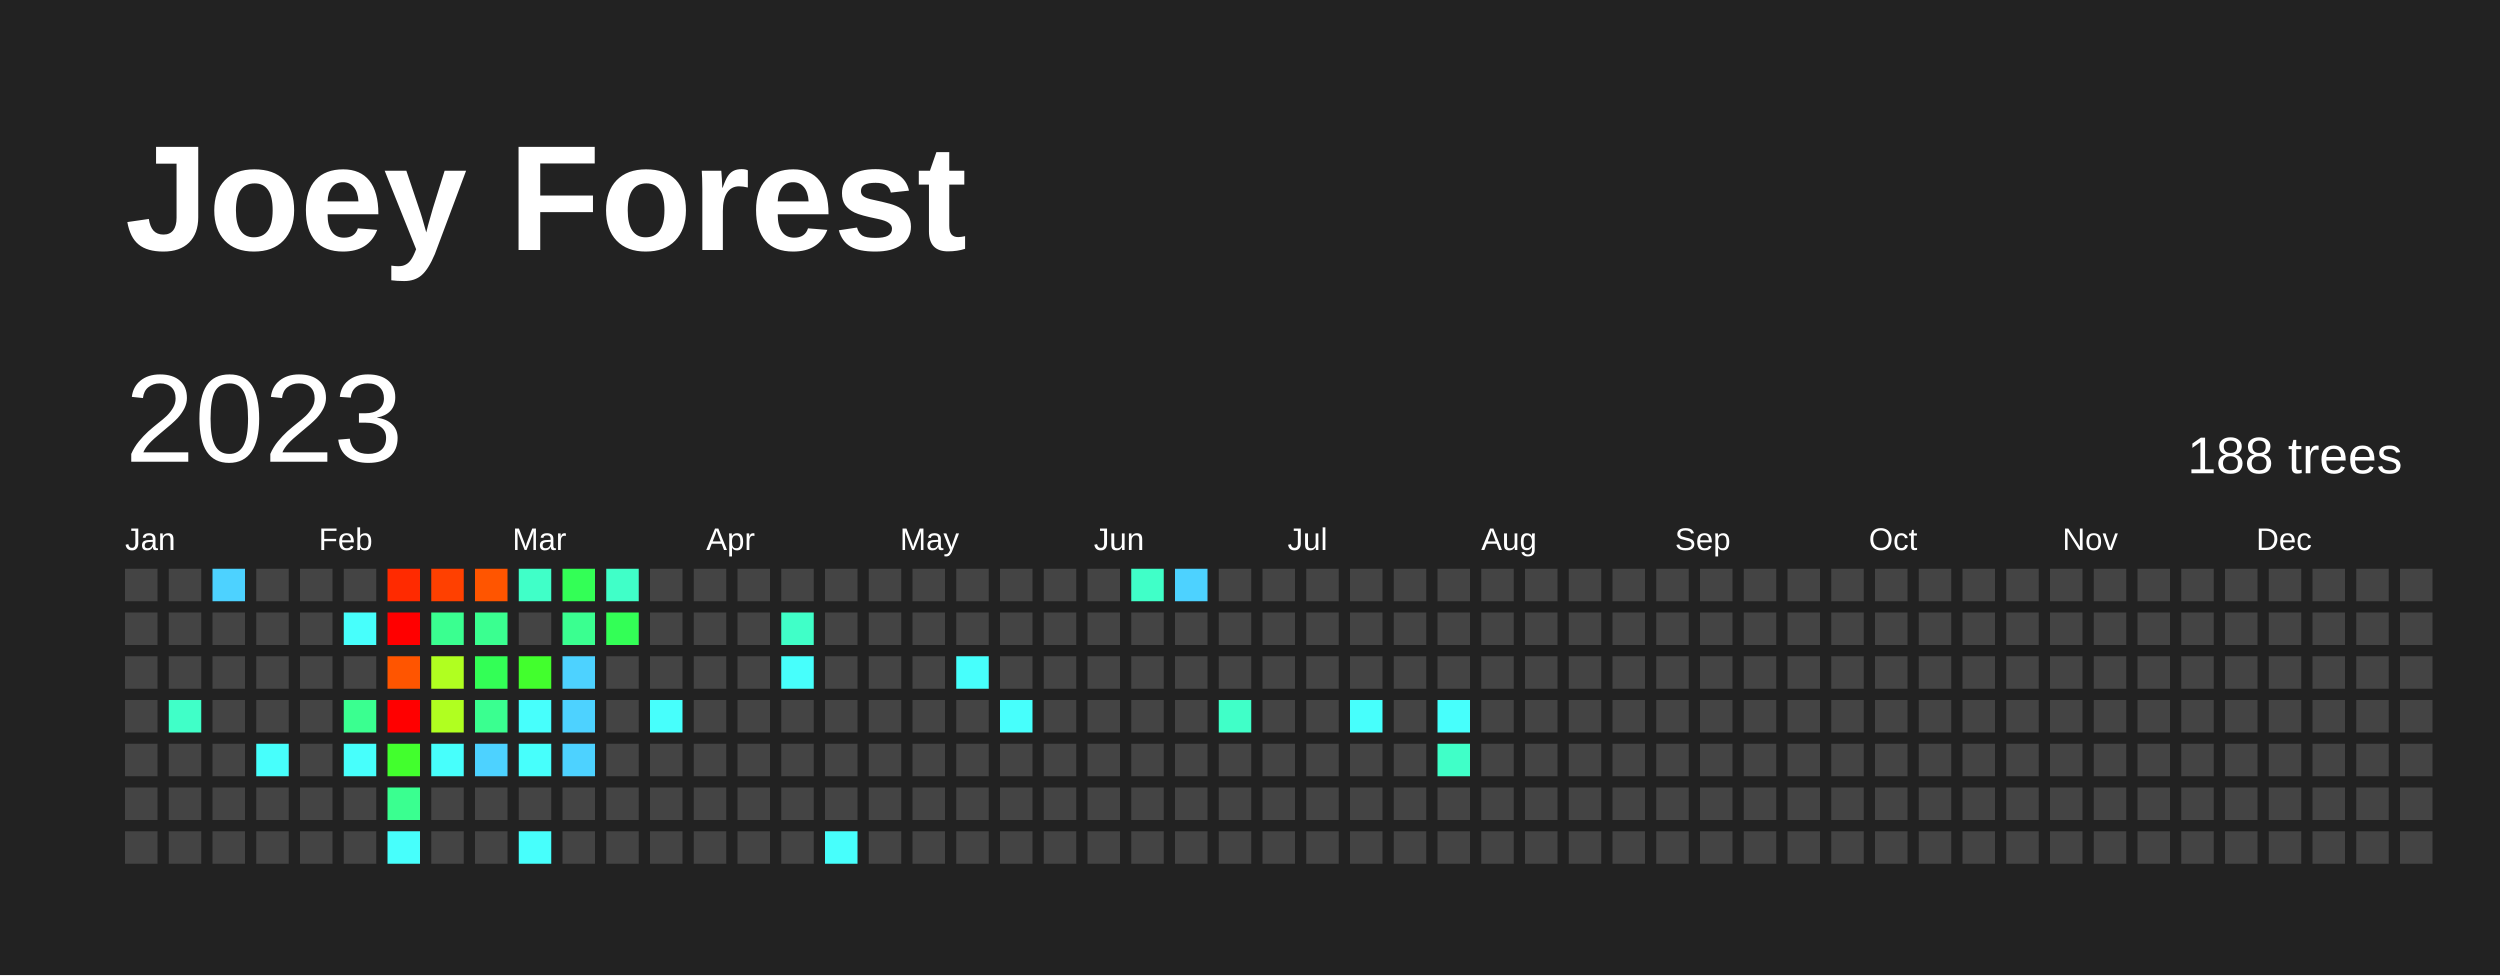
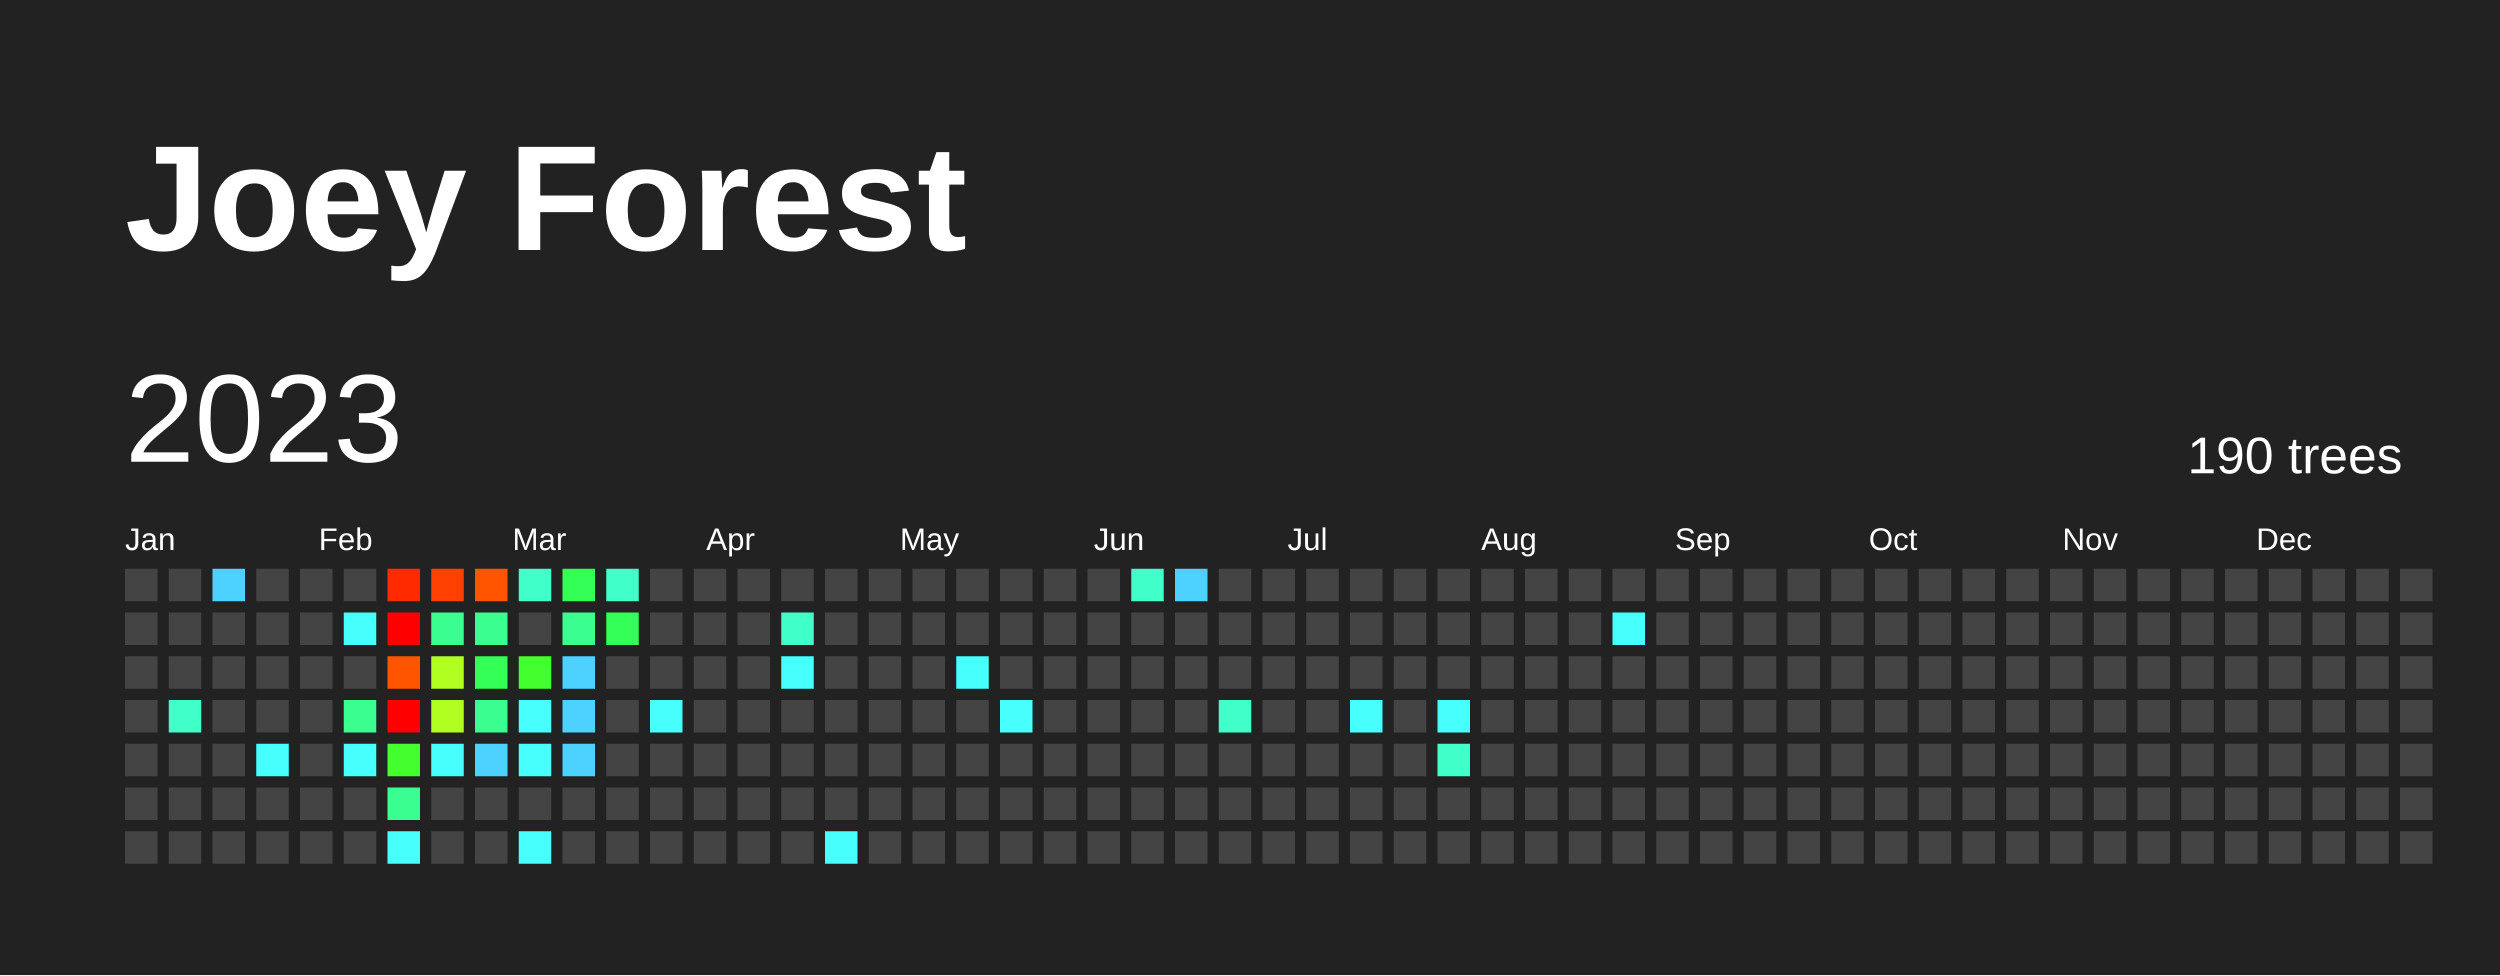
<svg xmlns="http://www.w3.org/2000/svg" baseProfile="full" height="78mm" version="1.1" viewBox="0,0,200,78" width="200mm">
  <defs />
  <rect fill="#222222" height="78" width="200" x="0" y="0" />
  <text fill="#FFFFFF" style="font-size:12px; font-family:Arial; font-weight:bold;" x="10" y="20">Joey Forest</text>
  <text dominant-baseline="hanging" fill="#FFFFFF" style="font-size:10.0px; font-family:Arial;" x="10" y="30">2023</text>
-   <text dominant-baseline="hanging" fill="#FFFFFF" style="font-size:4.125px; font-family:Arial;" x="175" y="35">188 trees</text>
+   <text dominant-baseline="hanging" fill="#FFFFFF" style="font-size:4.125px; font-family:Arial;" x="175" y="35">190 trees</text>
  <text fill="#FFFFFF" style="font-size:2.5px; font-family:Arial" x="10.0" y="44">Jan</text>
  <text fill="#FFFFFF" style="font-size:2.5px; font-family:Arial" x="25.5" y="44">Feb</text>
  <text fill="#FFFFFF" style="font-size:2.5px; font-family:Arial" x="41.0" y="44">Mar</text>
  <text fill="#FFFFFF" style="font-size:2.5px; font-family:Arial" x="56.5" y="44">Apr</text>
  <text fill="#FFFFFF" style="font-size:2.5px; font-family:Arial" x="72.0" y="44">May</text>
  <text fill="#FFFFFF" style="font-size:2.5px; font-family:Arial" x="87.5" y="44">Jun</text>
  <text fill="#FFFFFF" style="font-size:2.5px; font-family:Arial" x="103.0" y="44">Jul</text>
  <text fill="#FFFFFF" style="font-size:2.5px; font-family:Arial" x="118.5" y="44">Aug</text>
  <text fill="#FFFFFF" style="font-size:2.5px; font-family:Arial" x="134.0" y="44">Sep</text>
  <text fill="#FFFFFF" style="font-size:2.5px; font-family:Arial" x="149.5" y="44">Oct</text>
  <text fill="#FFFFFF" style="font-size:2.5px; font-family:Arial" x="165.0" y="44">Nov</text>
  <text fill="#FFFFFF" style="font-size:2.5px; font-family:Arial" x="180.5" y="44">Dec</text>
  <rect fill="#444444" height="2.6" width="2.6" x="10.0" y="45.5" />
  <rect fill="#444444" height="2.6" width="2.6" x="10.0" y="49.0" />
  <rect fill="#444444" height="2.6" width="2.6" x="10.0" y="52.5" />
  <rect fill="#444444" height="2.6" width="2.6" x="10.0" y="56.0" />
  <rect fill="#444444" height="2.6" width="2.6" x="10.0" y="59.5" />
  <rect fill="#444444" height="2.6" width="2.6" x="10.0" y="63.0" />
  <rect fill="#444444" height="2.6" width="2.6" x="10.0" y="66.5" />
  <rect fill="#444444" height="2.6" width="2.6" x="13.5" y="45.5" />
  <rect fill="#444444" height="2.6" width="2.6" x="13.5" y="49.0" />
  <rect fill="#444444" height="2.6" width="2.6" x="13.5" y="52.5" />
  <rect fill="#40ffc8" height="2.6" width="2.6" x="13.5" y="56.0" />
  <rect fill="#444444" height="2.6" width="2.6" x="13.5" y="59.5" />
  <rect fill="#444444" height="2.6" width="2.6" x="13.5" y="63.0" />
  <rect fill="#444444" height="2.6" width="2.6" x="13.5" y="66.5" />
  <rect fill="#4dd2ff" height="2.6" width="2.6" x="17.0" y="45.5" />
  <rect fill="#444444" height="2.6" width="2.6" x="17.0" y="49.0" />
  <rect fill="#444444" height="2.6" width="2.6" x="17.0" y="52.5" />
  <rect fill="#444444" height="2.6" width="2.6" x="17.0" y="56.0" />
  <rect fill="#444444" height="2.6" width="2.6" x="17.0" y="59.5" />
  <rect fill="#444444" height="2.6" width="2.6" x="17.0" y="63.0" />
  <rect fill="#444444" height="2.6" width="2.6" x="17.0" y="66.5" />
  <rect fill="#444444" height="2.6" width="2.6" x="20.5" y="45.5" />
  <rect fill="#444444" height="2.6" width="2.6" x="20.5" y="49.0" />
  <rect fill="#444444" height="2.6" width="2.6" x="20.5" y="52.5" />
  <rect fill="#444444" height="2.6" width="2.6" x="20.5" y="56.0" />
  <rect fill="#47fffc" height="2.6" width="2.6" x="20.5" y="59.5" />
  <rect fill="#444444" height="2.6" width="2.6" x="20.5" y="63.0" />
  <rect fill="#444444" height="2.6" width="2.6" x="20.5" y="66.5" />
  <rect fill="#444444" height="2.6" width="2.6" x="24.0" y="45.5" />
  <rect fill="#444444" height="2.6" width="2.6" x="24.0" y="49.0" />
  <rect fill="#444444" height="2.6" width="2.6" x="24.0" y="52.5" />
  <rect fill="#444444" height="2.6" width="2.6" x="24.0" y="56.0" />
  <rect fill="#444444" height="2.6" width="2.6" x="24.0" y="59.5" />
  <rect fill="#444444" height="2.6" width="2.6" x="24.0" y="63.0" />
  <rect fill="#444444" height="2.6" width="2.6" x="24.0" y="66.5" />
  <rect fill="#444444" height="2.6" width="2.6" x="27.5" y="45.5" />
  <rect fill="#47fffc" height="2.6" width="2.6" x="27.5" y="49.0" />
  <rect fill="#444444" height="2.6" width="2.6" x="27.5" y="52.5" />
  <rect fill="#3aff90" height="2.6" width="2.6" x="27.5" y="56.0" />
  <rect fill="#47fffc" height="2.6" width="2.6" x="27.5" y="59.5" />
  <rect fill="#444444" height="2.6" width="2.6" x="27.5" y="63.0" />
  <rect fill="#444444" height="2.6" width="2.6" x="27.5" y="66.5" />
  <rect fill="#ff2a00" height="2.6" width="2.6" x="31.0" y="45.5" />
  <rect fill="red" height="2.6" width="2.6" x="31.0" y="49.0" />
  <rect fill="#ff5500" height="2.6" width="2.6" x="31.0" y="52.5" />
  <rect fill="red" height="2.6" width="2.6" x="31.0" y="56.0" />
  <rect fill="#42ff2d" height="2.6" width="2.6" x="31.0" y="59.5" />
  <rect fill="#3aff90" height="2.6" width="2.6" x="31.0" y="63.0" />
  <rect fill="#47fffc" height="2.6" width="2.6" x="31.0" y="66.5" />
  <rect fill="#ff4000" height="2.6" width="2.6" x="34.5" y="45.5" />
  <rect fill="#3aff90" height="2.6" width="2.6" x="34.5" y="49.0" />
  <rect fill="#b0ff20" height="2.6" width="2.6" x="34.5" y="52.5" />
  <rect fill="#b0ff20" height="2.6" width="2.6" x="34.5" y="56.0" />
  <rect fill="#47fffc" height="2.6" width="2.6" x="34.5" y="59.5" />
  <rect fill="#444444" height="2.6" width="2.6" x="34.5" y="63.0" />
  <rect fill="#444444" height="2.6" width="2.6" x="34.5" y="66.5" />
  <rect fill="#ff5500" height="2.6" width="2.6" x="38.0" y="45.5" />
  <rect fill="#3aff90" height="2.6" width="2.6" x="38.0" y="49.0" />
  <rect fill="#33ff56" height="2.6" width="2.6" x="38.0" y="52.5" />
  <rect fill="#3aff90" height="2.6" width="2.6" x="38.0" y="56.0" />
  <rect fill="#4dd2ff" height="2.6" width="2.6" x="38.0" y="59.5" />
  <rect fill="#444444" height="2.6" width="2.6" x="38.0" y="63.0" />
  <rect fill="#444444" height="2.6" width="2.6" x="38.0" y="66.5" />
  <rect fill="#40ffc8" height="2.6" width="2.6" x="41.5" y="45.5" />
  <rect fill="#444444" height="2.6" width="2.6" x="41.5" y="49.0" />
  <rect fill="#42ff2d" height="2.6" width="2.6" x="41.5" y="52.5" />
  <rect fill="#47fffc" height="2.6" width="2.6" x="41.5" y="56.0" />
  <rect fill="#47fffc" height="2.6" width="2.6" x="41.5" y="59.5" />
  <rect fill="#444444" height="2.6" width="2.6" x="41.5" y="63.0" />
  <rect fill="#47fffc" height="2.6" width="2.6" x="41.5" y="66.5" />
  <rect fill="#33ff56" height="2.6" width="2.6" x="45.0" y="45.5" />
  <rect fill="#3aff90" height="2.6" width="2.6" x="45.0" y="49.0" />
  <rect fill="#4dd2ff" height="2.6" width="2.6" x="45.0" y="52.5" />
  <rect fill="#4dd2ff" height="2.6" width="2.6" x="45.0" y="56.0" />
  <rect fill="#4dd2ff" height="2.6" width="2.6" x="45.0" y="59.5" />
  <rect fill="#444444" height="2.6" width="2.6" x="45.0" y="63.0" />
  <rect fill="#444444" height="2.6" width="2.6" x="45.0" y="66.5" />
  <rect fill="#40ffc8" height="2.6" width="2.6" x="48.5" y="45.5" />
  <rect fill="#33ff56" height="2.6" width="2.6" x="48.5" y="49.0" />
  <rect fill="#444444" height="2.6" width="2.6" x="48.5" y="52.5" />
  <rect fill="#444444" height="2.6" width="2.6" x="48.5" y="56.0" />
  <rect fill="#444444" height="2.6" width="2.6" x="48.5" y="59.5" />
  <rect fill="#444444" height="2.6" width="2.6" x="48.5" y="63.0" />
  <rect fill="#444444" height="2.6" width="2.6" x="48.5" y="66.5" />
  <rect fill="#444444" height="2.6" width="2.6" x="52.0" y="45.5" />
  <rect fill="#444444" height="2.6" width="2.6" x="52.0" y="49.0" />
  <rect fill="#444444" height="2.6" width="2.6" x="52.0" y="52.5" />
  <rect fill="#47fffc" height="2.6" width="2.6" x="52.0" y="56.0" />
  <rect fill="#444444" height="2.6" width="2.6" x="52.0" y="59.5" />
  <rect fill="#444444" height="2.6" width="2.6" x="52.0" y="63.0" />
  <rect fill="#444444" height="2.6" width="2.6" x="52.0" y="66.5" />
  <rect fill="#444444" height="2.6" width="2.6" x="55.5" y="45.5" />
  <rect fill="#444444" height="2.6" width="2.6" x="55.5" y="49.0" />
  <rect fill="#444444" height="2.6" width="2.6" x="55.5" y="52.5" />
  <rect fill="#444444" height="2.6" width="2.6" x="55.5" y="56.0" />
  <rect fill="#444444" height="2.6" width="2.6" x="55.5" y="59.5" />
  <rect fill="#444444" height="2.6" width="2.6" x="55.5" y="63.0" />
  <rect fill="#444444" height="2.6" width="2.6" x="55.5" y="66.5" />
  <rect fill="#444444" height="2.6" width="2.6" x="59.0" y="45.5" />
  <rect fill="#444444" height="2.6" width="2.6" x="59.0" y="49.0" />
  <rect fill="#444444" height="2.6" width="2.6" x="59.0" y="52.5" />
  <rect fill="#444444" height="2.6" width="2.6" x="59.0" y="56.0" />
  <rect fill="#444444" height="2.6" width="2.6" x="59.0" y="59.5" />
  <rect fill="#444444" height="2.6" width="2.6" x="59.0" y="63.0" />
  <rect fill="#444444" height="2.6" width="2.6" x="59.0" y="66.5" />
  <rect fill="#444444" height="2.6" width="2.6" x="62.5" y="45.5" />
  <rect fill="#40ffc8" height="2.6" width="2.6" x="62.5" y="49.0" />
  <rect fill="#47fffc" height="2.6" width="2.6" x="62.5" y="52.5" />
  <rect fill="#444444" height="2.6" width="2.6" x="62.5" y="56.0" />
  <rect fill="#444444" height="2.6" width="2.6" x="62.5" y="59.5" />
  <rect fill="#444444" height="2.6" width="2.6" x="62.5" y="63.0" />
  <rect fill="#444444" height="2.6" width="2.6" x="62.5" y="66.5" />
  <rect fill="#444444" height="2.6" width="2.6" x="66.0" y="45.5" />
  <rect fill="#444444" height="2.6" width="2.6" x="66.0" y="49.0" />
  <rect fill="#444444" height="2.6" width="2.6" x="66.0" y="52.5" />
  <rect fill="#444444" height="2.6" width="2.6" x="66.0" y="56.0" />
  <rect fill="#444444" height="2.6" width="2.6" x="66.0" y="59.5" />
  <rect fill="#444444" height="2.6" width="2.6" x="66.0" y="63.0" />
  <rect fill="#47fffc" height="2.6" width="2.6" x="66.0" y="66.5" />
  <rect fill="#444444" height="2.6" width="2.6" x="69.5" y="45.5" />
  <rect fill="#444444" height="2.6" width="2.6" x="69.5" y="49.0" />
  <rect fill="#444444" height="2.6" width="2.6" x="69.5" y="52.5" />
  <rect fill="#444444" height="2.6" width="2.6" x="69.5" y="56.0" />
  <rect fill="#444444" height="2.6" width="2.6" x="69.5" y="59.5" />
  <rect fill="#444444" height="2.6" width="2.6" x="69.5" y="63.0" />
  <rect fill="#444444" height="2.6" width="2.6" x="69.5" y="66.5" />
  <rect fill="#444444" height="2.6" width="2.6" x="73.0" y="45.5" />
  <rect fill="#444444" height="2.6" width="2.6" x="73.0" y="49.0" />
  <rect fill="#444444" height="2.6" width="2.6" x="73.0" y="52.5" />
  <rect fill="#444444" height="2.6" width="2.6" x="73.0" y="56.0" />
  <rect fill="#444444" height="2.6" width="2.6" x="73.0" y="59.5" />
  <rect fill="#444444" height="2.6" width="2.6" x="73.0" y="63.0" />
  <rect fill="#444444" height="2.6" width="2.6" x="73.0" y="66.5" />
  <rect fill="#444444" height="2.6" width="2.6" x="76.5" y="45.5" />
  <rect fill="#444444" height="2.6" width="2.6" x="76.5" y="49.0" />
  <rect fill="#47fffc" height="2.6" width="2.6" x="76.5" y="52.5" />
  <rect fill="#444444" height="2.6" width="2.6" x="76.5" y="56.0" />
  <rect fill="#444444" height="2.6" width="2.6" x="76.5" y="59.5" />
  <rect fill="#444444" height="2.6" width="2.6" x="76.5" y="63.0" />
  <rect fill="#444444" height="2.6" width="2.6" x="76.5" y="66.5" />
  <rect fill="#444444" height="2.6" width="2.6" x="80.0" y="45.5" />
  <rect fill="#444444" height="2.6" width="2.6" x="80.0" y="49.0" />
  <rect fill="#444444" height="2.6" width="2.6" x="80.0" y="52.5" />
  <rect fill="#47fffc" height="2.6" width="2.6" x="80.0" y="56.0" />
  <rect fill="#444444" height="2.6" width="2.6" x="80.0" y="59.5" />
  <rect fill="#444444" height="2.6" width="2.6" x="80.0" y="63.0" />
  <rect fill="#444444" height="2.6" width="2.6" x="80.0" y="66.5" />
  <rect fill="#444444" height="2.6" width="2.6" x="83.5" y="45.5" />
  <rect fill="#444444" height="2.6" width="2.6" x="83.5" y="49.0" />
  <rect fill="#444444" height="2.6" width="2.6" x="83.5" y="52.5" />
  <rect fill="#444444" height="2.6" width="2.6" x="83.5" y="56.0" />
  <rect fill="#444444" height="2.6" width="2.6" x="83.5" y="59.5" />
  <rect fill="#444444" height="2.6" width="2.6" x="83.5" y="63.0" />
  <rect fill="#444444" height="2.6" width="2.6" x="83.5" y="66.5" />
  <rect fill="#444444" height="2.6" width="2.6" x="87.0" y="45.5" />
  <rect fill="#444444" height="2.6" width="2.6" x="87.0" y="49.0" />
  <rect fill="#444444" height="2.6" width="2.6" x="87.0" y="52.5" />
  <rect fill="#444444" height="2.6" width="2.6" x="87.0" y="56.0" />
  <rect fill="#444444" height="2.6" width="2.6" x="87.0" y="59.5" />
  <rect fill="#444444" height="2.6" width="2.6" x="87.0" y="63.0" />
  <rect fill="#444444" height="2.6" width="2.6" x="87.0" y="66.5" />
  <rect fill="#40ffc8" height="2.6" width="2.6" x="90.5" y="45.5" />
  <rect fill="#444444" height="2.6" width="2.6" x="90.5" y="49.0" />
  <rect fill="#444444" height="2.6" width="2.6" x="90.5" y="52.5" />
  <rect fill="#444444" height="2.6" width="2.6" x="90.5" y="56.0" />
  <rect fill="#444444" height="2.6" width="2.6" x="90.5" y="59.5" />
  <rect fill="#444444" height="2.6" width="2.6" x="90.5" y="63.0" />
  <rect fill="#444444" height="2.6" width="2.6" x="90.5" y="66.5" />
  <rect fill="#4dd2ff" height="2.6" width="2.6" x="94.0" y="45.5" />
  <rect fill="#444444" height="2.6" width="2.6" x="94.0" y="49.0" />
  <rect fill="#444444" height="2.6" width="2.6" x="94.0" y="52.5" />
  <rect fill="#444444" height="2.6" width="2.6" x="94.0" y="56.0" />
  <rect fill="#444444" height="2.6" width="2.6" x="94.0" y="59.5" />
  <rect fill="#444444" height="2.6" width="2.6" x="94.0" y="63.0" />
  <rect fill="#444444" height="2.6" width="2.6" x="94.0" y="66.5" />
  <rect fill="#444444" height="2.6" width="2.6" x="97.5" y="45.5" />
  <rect fill="#444444" height="2.6" width="2.6" x="97.5" y="49.0" />
  <rect fill="#444444" height="2.6" width="2.6" x="97.5" y="52.5" />
  <rect fill="#40ffc8" height="2.6" width="2.6" x="97.5" y="56.0" />
  <rect fill="#444444" height="2.6" width="2.6" x="97.5" y="59.5" />
  <rect fill="#444444" height="2.6" width="2.6" x="97.5" y="63.0" />
  <rect fill="#444444" height="2.6" width="2.6" x="97.5" y="66.5" />
  <rect fill="#444444" height="2.6" width="2.6" x="101.0" y="45.5" />
  <rect fill="#444444" height="2.6" width="2.6" x="101.0" y="49.0" />
  <rect fill="#444444" height="2.6" width="2.6" x="101.0" y="52.5" />
  <rect fill="#444444" height="2.6" width="2.6" x="101.0" y="56.0" />
  <rect fill="#444444" height="2.6" width="2.6" x="101.0" y="59.5" />
  <rect fill="#444444" height="2.6" width="2.6" x="101.0" y="63.0" />
  <rect fill="#444444" height="2.6" width="2.6" x="101.0" y="66.5" />
  <rect fill="#444444" height="2.6" width="2.6" x="104.5" y="45.5" />
  <rect fill="#444444" height="2.6" width="2.6" x="104.5" y="49.0" />
  <rect fill="#444444" height="2.6" width="2.6" x="104.5" y="52.5" />
  <rect fill="#444444" height="2.6" width="2.6" x="104.5" y="56.0" />
  <rect fill="#444444" height="2.6" width="2.6" x="104.5" y="59.5" />
  <rect fill="#444444" height="2.6" width="2.6" x="104.5" y="63.0" />
  <rect fill="#444444" height="2.6" width="2.6" x="104.5" y="66.5" />
  <rect fill="#444444" height="2.6" width="2.6" x="108.0" y="45.5" />
  <rect fill="#444444" height="2.6" width="2.6" x="108.0" y="49.0" />
  <rect fill="#444444" height="2.6" width="2.6" x="108.0" y="52.5" />
  <rect fill="#47fffc" height="2.6" width="2.6" x="108.0" y="56.0" />
  <rect fill="#444444" height="2.6" width="2.6" x="108.0" y="59.5" />
  <rect fill="#444444" height="2.6" width="2.6" x="108.0" y="63.0" />
  <rect fill="#444444" height="2.6" width="2.6" x="108.0" y="66.5" />
  <rect fill="#444444" height="2.6" width="2.6" x="111.5" y="45.5" />
  <rect fill="#444444" height="2.6" width="2.6" x="111.5" y="49.0" />
  <rect fill="#444444" height="2.6" width="2.6" x="111.5" y="52.5" />
  <rect fill="#444444" height="2.6" width="2.6" x="111.5" y="56.0" />
  <rect fill="#444444" height="2.6" width="2.6" x="111.5" y="59.5" />
  <rect fill="#444444" height="2.6" width="2.6" x="111.5" y="63.0" />
  <rect fill="#444444" height="2.6" width="2.6" x="111.5" y="66.5" />
  <rect fill="#444444" height="2.6" width="2.6" x="115.0" y="45.5" />
  <rect fill="#444444" height="2.6" width="2.6" x="115.0" y="49.0" />
  <rect fill="#444444" height="2.6" width="2.6" x="115.0" y="52.5" />
  <rect fill="#47fffc" height="2.6" width="2.6" x="115.0" y="56.0" />
  <rect fill="#40ffc8" height="2.6" width="2.6" x="115.0" y="59.5" />
  <rect fill="#444444" height="2.6" width="2.6" x="115.0" y="63.0" />
  <rect fill="#444444" height="2.6" width="2.6" x="115.0" y="66.5" />
  <rect fill="#444444" height="2.6" width="2.6" x="118.5" y="45.5" />
  <rect fill="#444444" height="2.6" width="2.6" x="118.5" y="49.0" />
  <rect fill="#444444" height="2.6" width="2.6" x="118.5" y="52.5" />
  <rect fill="#444444" height="2.6" width="2.6" x="118.5" y="56.0" />
  <rect fill="#444444" height="2.6" width="2.6" x="118.5" y="59.5" />
  <rect fill="#444444" height="2.6" width="2.6" x="118.5" y="63.0" />
  <rect fill="#444444" height="2.6" width="2.6" x="118.5" y="66.5" />
  <rect fill="#444444" height="2.6" width="2.6" x="122.0" y="45.5" />
  <rect fill="#444444" height="2.6" width="2.6" x="122.0" y="49.0" />
  <rect fill="#444444" height="2.6" width="2.6" x="122.0" y="52.5" />
  <rect fill="#444444" height="2.6" width="2.6" x="122.0" y="56.0" />
  <rect fill="#444444" height="2.6" width="2.6" x="122.0" y="59.5" />
  <rect fill="#444444" height="2.6" width="2.6" x="122.0" y="63.0" />
  <rect fill="#444444" height="2.6" width="2.6" x="122.0" y="66.5" />
  <rect fill="#444444" height="2.6" width="2.6" x="125.5" y="45.5" />
  <rect fill="#444444" height="2.6" width="2.6" x="125.5" y="49.0" />
  <rect fill="#444444" height="2.6" width="2.6" x="125.5" y="52.5" />
  <rect fill="#444444" height="2.6" width="2.6" x="125.5" y="56.0" />
  <rect fill="#444444" height="2.6" width="2.6" x="125.5" y="59.5" />
  <rect fill="#444444" height="2.6" width="2.6" x="125.5" y="63.0" />
  <rect fill="#444444" height="2.6" width="2.6" x="125.5" y="66.5" />
  <rect fill="#444444" height="2.6" width="2.6" x="129.0" y="45.5" />
-   <rect fill="#444444" height="2.6" width="2.6" x="129.0" y="49.0" />
+   <rect fill="#47fffc" height="2.6" width="2.6" x="129.0" y="49.0" />
  <rect fill="#444444" height="2.6" width="2.6" x="129.0" y="52.5" />
  <rect fill="#444444" height="2.6" width="2.6" x="129.0" y="56.0" />
  <rect fill="#444444" height="2.6" width="2.6" x="129.0" y="59.5" />
  <rect fill="#444444" height="2.6" width="2.6" x="129.0" y="63.0" />
  <rect fill="#444444" height="2.6" width="2.6" x="129.0" y="66.5" />
  <rect fill="#444444" height="2.6" width="2.6" x="132.5" y="45.5" />
  <rect fill="#444444" height="2.6" width="2.6" x="132.5" y="49.0" />
  <rect fill="#444444" height="2.6" width="2.6" x="132.5" y="52.5" />
  <rect fill="#444444" height="2.6" width="2.6" x="132.5" y="56.0" />
  <rect fill="#444444" height="2.6" width="2.6" x="132.5" y="59.5" />
  <rect fill="#444444" height="2.6" width="2.6" x="132.5" y="63.0" />
  <rect fill="#444444" height="2.6" width="2.6" x="132.5" y="66.5" />
  <rect fill="#444444" height="2.6" width="2.6" x="136.0" y="45.5" />
  <rect fill="#444444" height="2.6" width="2.6" x="136.0" y="49.0" />
  <rect fill="#444444" height="2.6" width="2.6" x="136.0" y="52.5" />
  <rect fill="#444444" height="2.6" width="2.6" x="136.0" y="56.0" />
  <rect fill="#444444" height="2.6" width="2.6" x="136.0" y="59.5" />
  <rect fill="#444444" height="2.6" width="2.6" x="136.0" y="63.0" />
  <rect fill="#444444" height="2.6" width="2.6" x="136.0" y="66.5" />
  <rect fill="#444444" height="2.6" width="2.6" x="139.5" y="45.5" />
  <rect fill="#444444" height="2.6" width="2.6" x="139.5" y="49.0" />
  <rect fill="#444444" height="2.6" width="2.6" x="139.5" y="52.5" />
  <rect fill="#444444" height="2.6" width="2.6" x="139.5" y="56.0" />
  <rect fill="#444444" height="2.6" width="2.6" x="139.5" y="59.5" />
  <rect fill="#444444" height="2.6" width="2.6" x="139.5" y="63.0" />
  <rect fill="#444444" height="2.6" width="2.6" x="139.5" y="66.5" />
  <rect fill="#444444" height="2.6" width="2.6" x="143.0" y="45.5" />
  <rect fill="#444444" height="2.6" width="2.6" x="143.0" y="49.0" />
  <rect fill="#444444" height="2.6" width="2.6" x="143.0" y="52.5" />
  <rect fill="#444444" height="2.6" width="2.6" x="143.0" y="56.0" />
  <rect fill="#444444" height="2.6" width="2.6" x="143.0" y="59.5" />
  <rect fill="#444444" height="2.6" width="2.6" x="143.0" y="63.0" />
  <rect fill="#444444" height="2.6" width="2.6" x="143.0" y="66.5" />
  <rect fill="#444444" height="2.6" width="2.6" x="146.5" y="45.5" />
  <rect fill="#444444" height="2.6" width="2.6" x="146.5" y="49.0" />
  <rect fill="#444444" height="2.6" width="2.6" x="146.5" y="52.5" />
  <rect fill="#444444" height="2.6" width="2.6" x="146.5" y="56.0" />
  <rect fill="#444444" height="2.6" width="2.6" x="146.5" y="59.5" />
  <rect fill="#444444" height="2.6" width="2.6" x="146.5" y="63.0" />
  <rect fill="#444444" height="2.6" width="2.6" x="146.5" y="66.5" />
  <rect fill="#444444" height="2.6" width="2.6" x="150.0" y="45.5" />
  <rect fill="#444444" height="2.6" width="2.6" x="150.0" y="49.0" />
  <rect fill="#444444" height="2.6" width="2.6" x="150.0" y="52.5" />
  <rect fill="#444444" height="2.6" width="2.6" x="150.0" y="56.0" />
  <rect fill="#444444" height="2.6" width="2.6" x="150.0" y="59.5" />
  <rect fill="#444444" height="2.6" width="2.6" x="150.0" y="63.0" />
  <rect fill="#444444" height="2.6" width="2.6" x="150.0" y="66.5" />
  <rect fill="#444444" height="2.6" width="2.6" x="153.5" y="45.5" />
  <rect fill="#444444" height="2.6" width="2.6" x="153.5" y="49.0" />
  <rect fill="#444444" height="2.6" width="2.6" x="153.5" y="52.5" />
  <rect fill="#444444" height="2.6" width="2.6" x="153.5" y="56.0" />
  <rect fill="#444444" height="2.6" width="2.6" x="153.5" y="59.5" />
  <rect fill="#444444" height="2.6" width="2.6" x="153.5" y="63.0" />
  <rect fill="#444444" height="2.6" width="2.6" x="153.5" y="66.5" />
  <rect fill="#444444" height="2.6" width="2.6" x="157.0" y="45.5" />
  <rect fill="#444444" height="2.6" width="2.6" x="157.0" y="49.0" />
  <rect fill="#444444" height="2.6" width="2.6" x="157.0" y="52.5" />
  <rect fill="#444444" height="2.6" width="2.6" x="157.0" y="56.0" />
  <rect fill="#444444" height="2.6" width="2.6" x="157.0" y="59.5" />
  <rect fill="#444444" height="2.6" width="2.6" x="157.0" y="63.0" />
  <rect fill="#444444" height="2.6" width="2.6" x="157.0" y="66.5" />
  <rect fill="#444444" height="2.6" width="2.6" x="160.5" y="45.5" />
  <rect fill="#444444" height="2.6" width="2.6" x="160.5" y="49.0" />
  <rect fill="#444444" height="2.6" width="2.6" x="160.5" y="52.5" />
  <rect fill="#444444" height="2.6" width="2.6" x="160.5" y="56.0" />
  <rect fill="#444444" height="2.6" width="2.6" x="160.5" y="59.5" />
  <rect fill="#444444" height="2.6" width="2.6" x="160.5" y="63.0" />
  <rect fill="#444444" height="2.6" width="2.6" x="160.5" y="66.5" />
  <rect fill="#444444" height="2.6" width="2.6" x="164.0" y="45.5" />
  <rect fill="#444444" height="2.6" width="2.6" x="164.0" y="49.0" />
  <rect fill="#444444" height="2.6" width="2.6" x="164.0" y="52.5" />
  <rect fill="#444444" height="2.6" width="2.6" x="164.0" y="56.0" />
  <rect fill="#444444" height="2.6" width="2.6" x="164.0" y="59.5" />
  <rect fill="#444444" height="2.6" width="2.6" x="164.0" y="63.0" />
  <rect fill="#444444" height="2.6" width="2.6" x="164.0" y="66.5" />
  <rect fill="#444444" height="2.6" width="2.6" x="167.5" y="45.5" />
  <rect fill="#444444" height="2.6" width="2.6" x="167.5" y="49.0" />
  <rect fill="#444444" height="2.6" width="2.6" x="167.5" y="52.5" />
  <rect fill="#444444" height="2.6" width="2.6" x="167.5" y="56.0" />
  <rect fill="#444444" height="2.6" width="2.6" x="167.5" y="59.5" />
  <rect fill="#444444" height="2.6" width="2.6" x="167.5" y="63.0" />
  <rect fill="#444444" height="2.6" width="2.6" x="167.5" y="66.5" />
  <rect fill="#444444" height="2.6" width="2.6" x="171.0" y="45.5" />
  <rect fill="#444444" height="2.6" width="2.6" x="171.0" y="49.0" />
  <rect fill="#444444" height="2.6" width="2.6" x="171.0" y="52.5" />
  <rect fill="#444444" height="2.6" width="2.6" x="171.0" y="56.0" />
  <rect fill="#444444" height="2.6" width="2.6" x="171.0" y="59.5" />
  <rect fill="#444444" height="2.6" width="2.6" x="171.0" y="63.0" />
  <rect fill="#444444" height="2.6" width="2.6" x="171.0" y="66.5" />
  <rect fill="#444444" height="2.6" width="2.6" x="174.5" y="45.5" />
  <rect fill="#444444" height="2.6" width="2.6" x="174.5" y="49.0" />
  <rect fill="#444444" height="2.6" width="2.6" x="174.5" y="52.5" />
  <rect fill="#444444" height="2.6" width="2.6" x="174.5" y="56.0" />
  <rect fill="#444444" height="2.6" width="2.6" x="174.5" y="59.5" />
  <rect fill="#444444" height="2.6" width="2.6" x="174.5" y="63.0" />
  <rect fill="#444444" height="2.6" width="2.6" x="174.5" y="66.5" />
  <rect fill="#444444" height="2.6" width="2.6" x="178.0" y="45.5" />
  <rect fill="#444444" height="2.6" width="2.6" x="178.0" y="49.0" />
  <rect fill="#444444" height="2.6" width="2.6" x="178.0" y="52.5" />
  <rect fill="#444444" height="2.6" width="2.6" x="178.0" y="56.0" />
  <rect fill="#444444" height="2.6" width="2.6" x="178.0" y="59.5" />
  <rect fill="#444444" height="2.6" width="2.6" x="178.0" y="63.0" />
  <rect fill="#444444" height="2.6" width="2.6" x="178.0" y="66.5" />
  <rect fill="#444444" height="2.6" width="2.6" x="181.5" y="45.5" />
  <rect fill="#444444" height="2.6" width="2.6" x="181.5" y="49.0" />
  <rect fill="#444444" height="2.6" width="2.6" x="181.5" y="52.5" />
  <rect fill="#444444" height="2.6" width="2.6" x="181.5" y="56.0" />
  <rect fill="#444444" height="2.6" width="2.6" x="181.5" y="59.5" />
  <rect fill="#444444" height="2.6" width="2.6" x="181.5" y="63.0" />
  <rect fill="#444444" height="2.6" width="2.6" x="181.5" y="66.5" />
  <rect fill="#444444" height="2.6" width="2.6" x="185.0" y="45.5" />
  <rect fill="#444444" height="2.6" width="2.6" x="185.0" y="49.0" />
  <rect fill="#444444" height="2.6" width="2.6" x="185.0" y="52.5" />
  <rect fill="#444444" height="2.6" width="2.6" x="185.0" y="56.0" />
  <rect fill="#444444" height="2.6" width="2.6" x="185.0" y="59.5" />
  <rect fill="#444444" height="2.6" width="2.6" x="185.0" y="63.0" />
  <rect fill="#444444" height="2.6" width="2.6" x="185.0" y="66.5" />
  <rect fill="#444444" height="2.6" width="2.6" x="188.5" y="45.5" />
  <rect fill="#444444" height="2.6" width="2.6" x="188.5" y="49.0" />
  <rect fill="#444444" height="2.6" width="2.6" x="188.5" y="52.5" />
  <rect fill="#444444" height="2.6" width="2.6" x="188.5" y="56.0" />
  <rect fill="#444444" height="2.6" width="2.6" x="188.5" y="59.5" />
  <rect fill="#444444" height="2.6" width="2.6" x="188.5" y="63.0" />
  <rect fill="#444444" height="2.6" width="2.6" x="188.5" y="66.5" />
  <rect fill="#444444" height="2.6" width="2.6" x="192.0" y="45.5" />
  <rect fill="#444444" height="2.6" width="2.6" x="192.0" y="49.0" />
  <rect fill="#444444" height="2.6" width="2.6" x="192.0" y="52.5" />
  <rect fill="#444444" height="2.6" width="2.6" x="192.0" y="56.0" />
  <rect fill="#444444" height="2.6" width="2.6" x="192.0" y="59.5" />
  <rect fill="#444444" height="2.6" width="2.6" x="192.0" y="63.0" />
  <rect fill="#444444" height="2.6" width="2.6" x="192.0" y="66.5" />
</svg>
